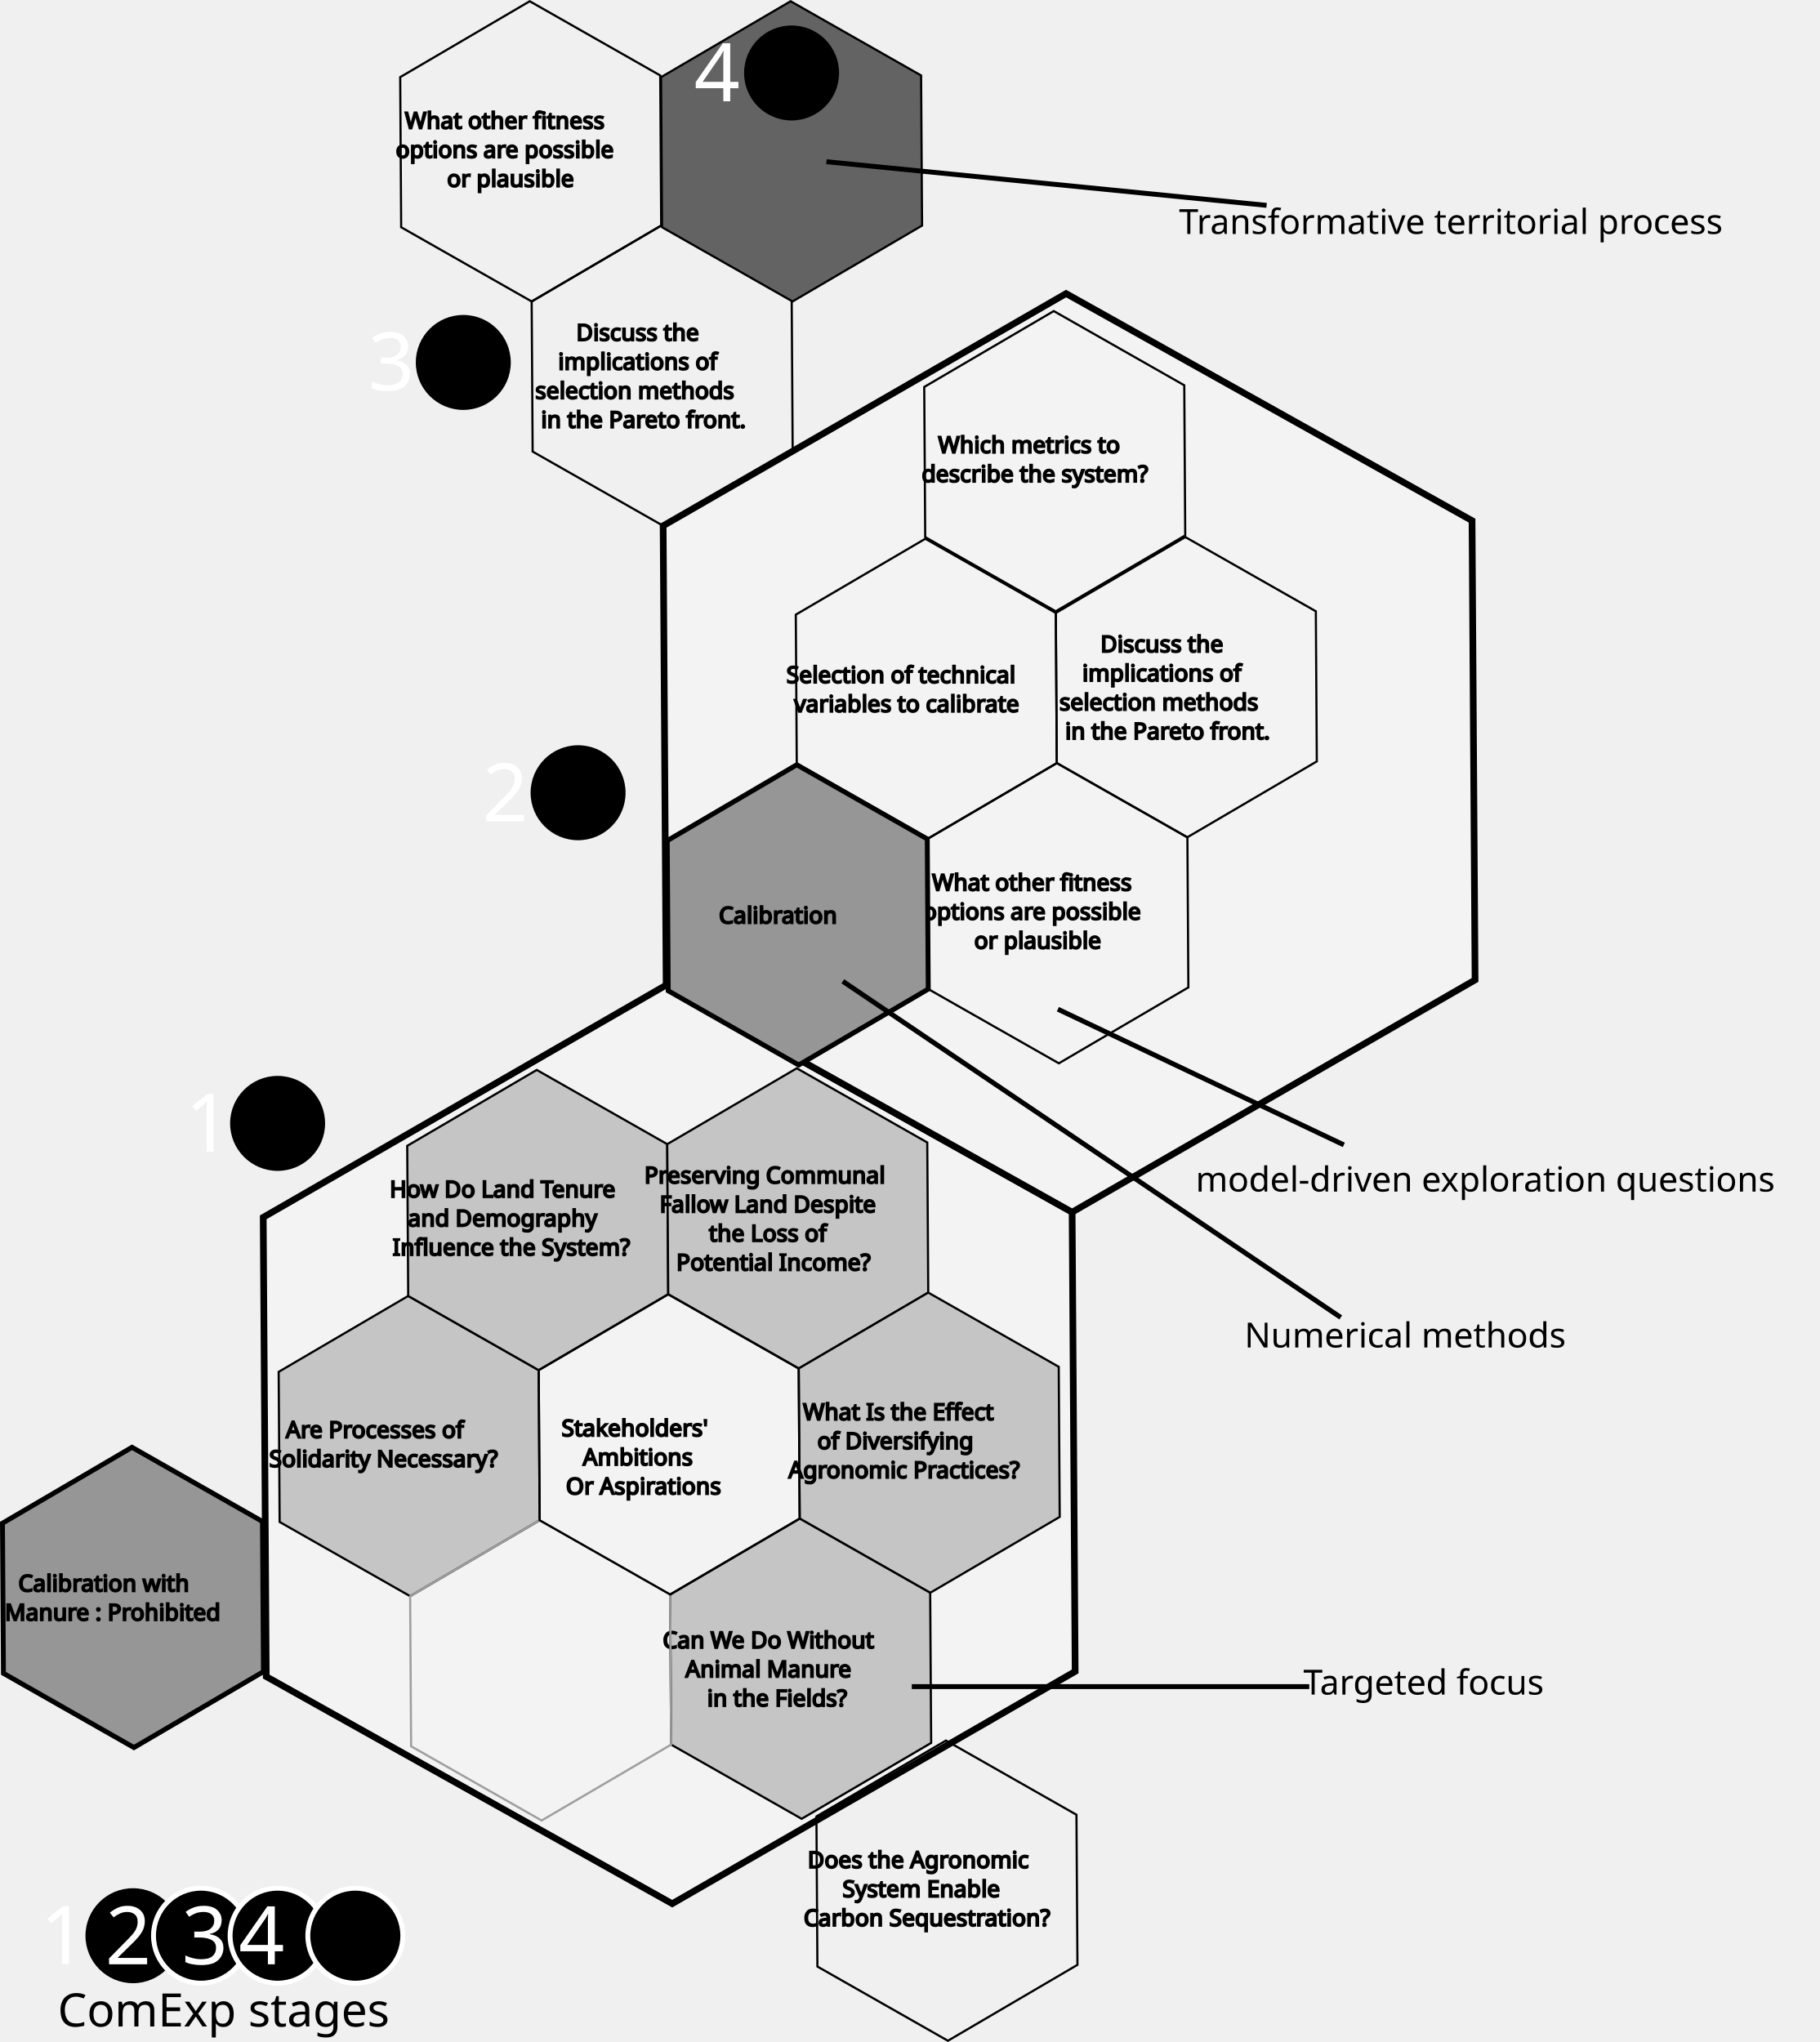
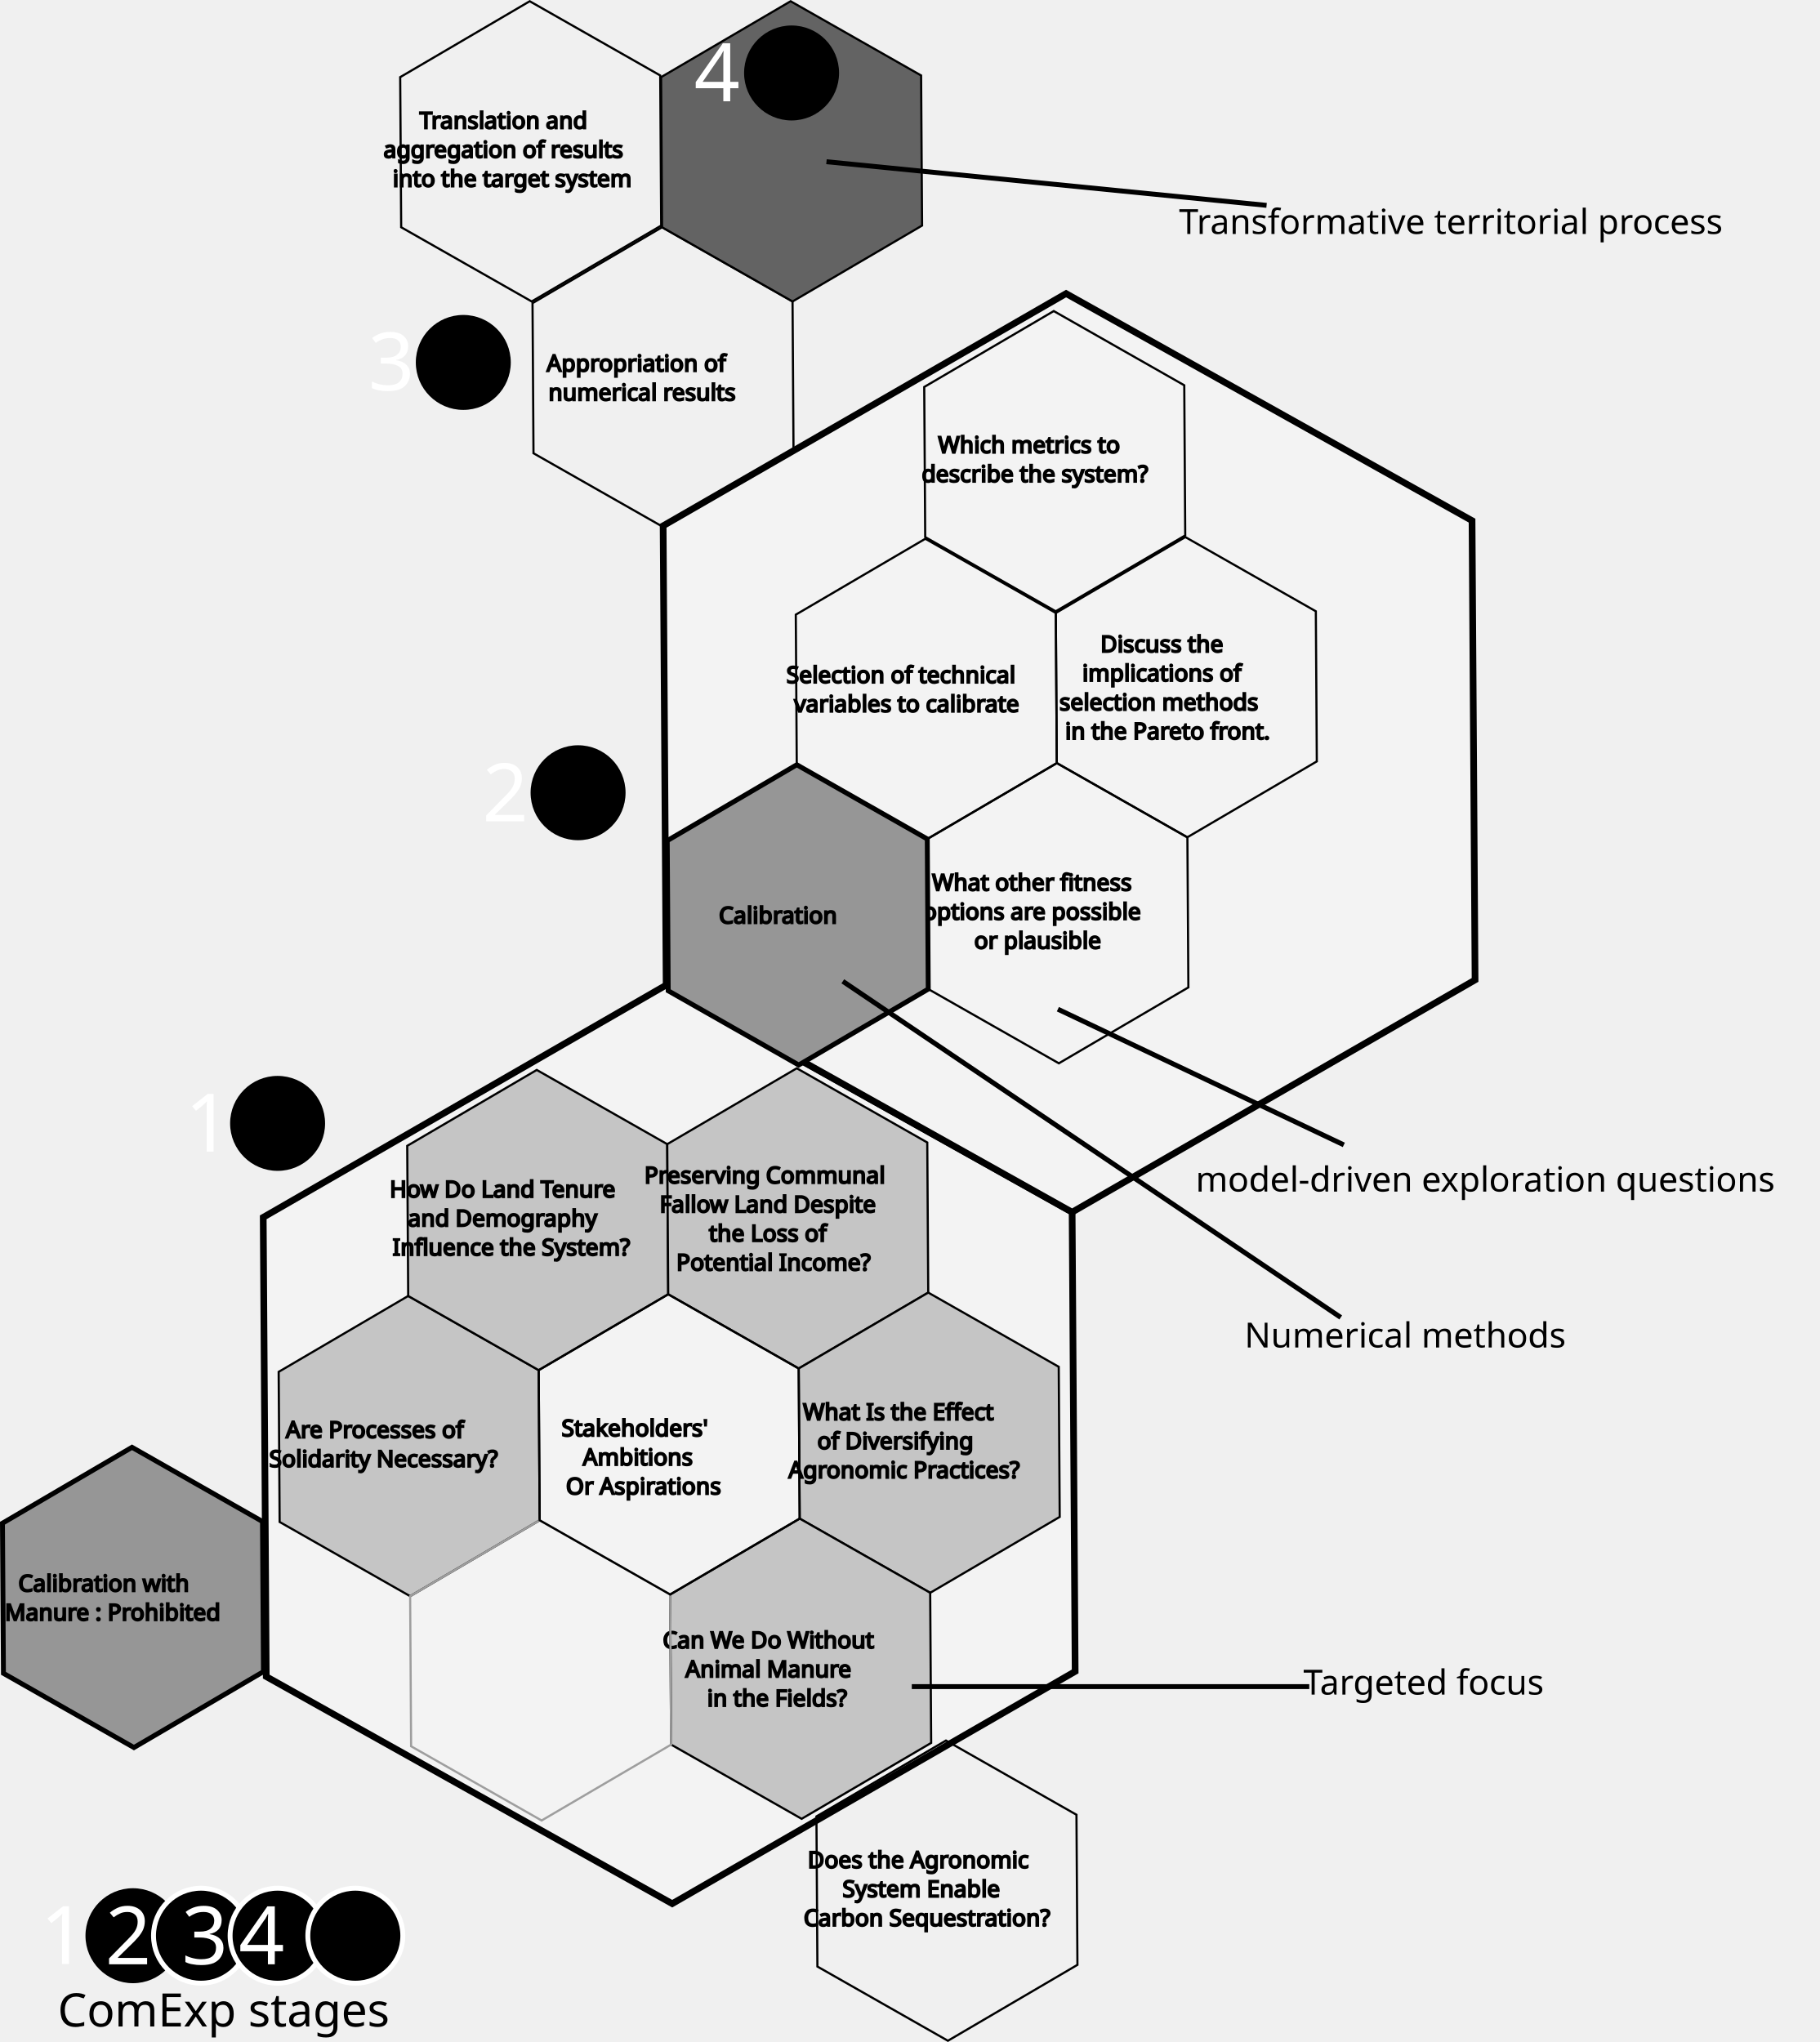
<svg xmlns="http://www.w3.org/2000/svg" width="111.329mm" height="124.925mm" viewBox="0 0 111.329 124.925" version="1.1" id="svg1">
  <defs id="defs1" />
  <g id="layer1" transform="translate(-62.57852,-70.74941)">
    <path style="fill:#f3f3f3;fill-opacity:1;stroke:#000000;stroke-width:1.978;stroke-dasharray:none" id="path120-1-1-6" d="m 1866.901,867.749 -48.569,49.1 -66.804,-17.519 -66.806,-17.512 -18.23,-66.614 -18.237,-66.612 48.574,-49.095 48.569,-49.1 66.804,17.519 66.806,17.512 18.23,66.614 18.237,66.612 z" transform="matrix(0.1998451,0.05243568,-0.05331277,0.1965573,-210.8056,-88.34662)" />
    <path style="fill:#f3f3f3;fill-opacity:1;stroke:#000000;stroke-width:1.978;stroke-dasharray:none" id="path120-1-1-6-2" d="m 1866.901,867.749 -48.569,49.1 -66.804,-17.519 -66.806,-17.512 -18.23,-66.614 -18.237,-66.612 48.574,-49.095 48.569,-49.1 66.804,17.519 66.806,17.512 18.23,66.614 18.237,66.612 z" transform="matrix(0.1998451,0.05243568,-0.05331277,0.1965573,-186.342,-130.6523)" />
    <g id="g16" transform="translate(5.211342,-12.63953)">
      <g id="g2">
        <path style="fill:#c5c5c5;fill-opacity:1;stroke:#000000;stroke-width:1.978;stroke-dasharray:none" id="path120-1" d="m 1866.901,867.749 -48.569,49.1 -66.804,-17.519 -66.806,-17.512 -18.23,-66.614 -18.237,-66.612 48.574,-49.095 48.569,-49.1 66.804,17.519 66.806,17.512 18.23,66.614 18.237,66.612 z" transform="matrix(0.06424147,0.01713773,-0.01713773,0.06424147,-18.64322,90.97787)" />
        <text xml:space="preserve" style="font-size:1.411px;fill:#20f40c;stroke:#000000;stroke-width:0.1" x="82.417" y="171.354" id="text1">
          <tspan id="tspan1" style="font-style:normal;font-variant:normal;font-weight:normal;font-stretch:normal;font-size:1.411px;font-family:Montserrat;-inkscape-font-specification:Montserrat;text-align:center;text-anchor:middle;fill:#000000;fill-opacity:1;stroke-width:0.1" x="82.417" y="171.354">Are Processes of </tspan>
          <tspan style="font-style:normal;font-variant:normal;font-weight:normal;font-stretch:normal;font-size:1.411px;font-family:Montserrat;-inkscape-font-specification:Montserrat;text-align:center;text-anchor:middle;fill:#000000;fill-opacity:1;stroke-width:0.1" x="82.417" y="173.131" id="tspan2">Solidarity Necessary?</tspan>
        </text>
      </g>
      <g id="g8">
        <path style="fill:#c5c5c5;fill-opacity:1;stroke:#000000;stroke-width:1.978;stroke-dasharray:none" id="path120-1-5" d="m 1866.901,867.749 -48.569,49.1 -66.804,-17.519 -66.806,-17.512 -18.23,-66.614 -18.237,-66.612 48.574,-49.095 48.569,-49.1 66.804,17.519 66.806,17.512 18.23,66.614 18.237,66.612 z" transform="matrix(0.06424147,0.01713773,-0.01713773,0.06424147,-10.77947,77.15138)" />
        <text xml:space="preserve" style="font-size:1.411px;fill:#20f40c;stroke:#000000;stroke-width:0.1" x="90.233" y="156.636" id="text1-2">
          <tspan style="font-style:normal;font-variant:normal;font-weight:normal;font-stretch:normal;font-size:1.411px;font-family:Montserrat;-inkscape-font-specification:Montserrat;text-align:center;text-anchor:middle;fill:#000000;fill-opacity:1;stroke-width:0.1" x="90.233" y="156.636" id="tspan2-2">How Do Land Tenure </tspan>
          <tspan style="font-style:normal;font-variant:normal;font-weight:normal;font-stretch:normal;font-size:1.411px;font-family:Montserrat;-inkscape-font-specification:Montserrat;text-align:center;text-anchor:middle;fill:#000000;fill-opacity:1;stroke-width:0.1" x="90.233" y="158.413" id="tspan4">and Demography </tspan>
          <tspan style="font-style:normal;font-variant:normal;font-weight:normal;font-stretch:normal;font-size:1.411px;font-family:Montserrat;-inkscape-font-specification:Montserrat;text-align:center;text-anchor:middle;fill:#000000;fill-opacity:1;stroke-width:0.1" x="90.233" y="160.19" id="tspan3">Influence the System?</tspan>
        </text>
      </g>
      <g id="g7" transform="translate(-5.334435,-2.939198)">
        <path style="fill:#c5c5c5;fill-opacity:1;stroke:#000000;stroke-width:1.978;stroke-dasharray:none" id="path120-1-4" d="m 1866.901,867.749 -48.569,49.1 -66.804,-17.519 -66.806,-17.512 -18.23,-66.614 -18.237,-66.612 48.574,-49.095 48.569,-49.1 66.804,17.519 66.806,17.512 18.23,66.614 18.237,66.612 z" transform="matrix(0.06424147,0.01713773,-0.01713773,0.06424147,10.46093,79.98754)" />
        <text xml:space="preserve" style="font-size:1.411px;fill:#20f40c;stroke:#000000;stroke-width:0.1" x="111.605" y="158.72" id="text1-6">
          <tspan style="font-style:normal;font-variant:normal;font-weight:normal;font-stretch:normal;font-size:1.411px;font-family:Montserrat;-inkscape-font-specification:Montserrat;text-align:center;text-anchor:middle;fill:#000000;fill-opacity:1;stroke-width:0.1" x="111.605" y="158.72" id="tspan2-6">Preserving Communal </tspan>
          <tspan style="font-style:normal;font-variant:normal;font-weight:normal;font-stretch:normal;font-size:1.411px;font-family:Montserrat;-inkscape-font-specification:Montserrat;text-align:center;text-anchor:middle;fill:#000000;fill-opacity:1;stroke-width:0.1" x="111.605" y="160.497" id="tspan5">Fallow Land Despite</tspan>
          <tspan style="font-style:normal;font-variant:normal;font-weight:normal;font-stretch:normal;font-size:1.411px;font-family:Montserrat;-inkscape-font-specification:Montserrat;text-align:center;text-anchor:middle;fill:#000000;fill-opacity:1;stroke-width:0.1" x="111.605" y="162.274" id="tspan6"> the Loss of </tspan>
          <tspan style="font-style:normal;font-variant:normal;font-weight:normal;font-stretch:normal;font-size:1.411px;font-family:Montserrat;-inkscape-font-specification:Montserrat;text-align:center;text-anchor:middle;fill:#000000;fill-opacity:1;stroke-width:0.1" x="111.605" y="164.051" id="tspan7">Potential Income?</tspan>
        </text>
      </g>
      <g id="g12" transform="translate(-12.90264,-5.090743)">
        <path style="fill:#c5c5c5;fill-opacity:1;stroke:#000000;stroke-width:1.978;stroke-dasharray:none" id="path120-1-43" d="m 1866.901,867.749 -48.569,49.1 -66.804,-17.519 -66.806,-17.512 -18.23,-66.614 -18.237,-66.612 48.574,-49.095 48.569,-49.1 66.804,17.519 66.806,17.512 18.23,66.614 18.237,66.612 z" transform="matrix(0.06424147,0.01713773,-0.01713773,0.06424147,26.07135,95.86254)" />
        <text xml:space="preserve" style="font-size:1.411px;fill:#20f40c;stroke:#000000;stroke-width:0.1" x="127.163" y="175.351" id="text1-9">
          <tspan style="font-style:normal;font-variant:normal;font-weight:normal;font-stretch:normal;font-size:1.411px;font-family:Montserrat;-inkscape-font-specification:Montserrat;text-align:center;text-anchor:middle;fill:#000000;fill-opacity:1;stroke-width:0.1" x="127.163" y="175.351" id="tspan9">What Is the Effect</tspan>
          <tspan style="font-style:normal;font-variant:normal;font-weight:normal;font-stretch:normal;font-size:1.411px;font-family:Montserrat;-inkscape-font-specification:Montserrat;text-align:center;text-anchor:middle;fill:#000000;fill-opacity:1;stroke-width:0.1" x="127.163" y="177.127" id="tspan11">of Diversifying </tspan>
          <tspan style="font-style:normal;font-variant:normal;font-weight:normal;font-stretch:normal;font-size:1.411px;font-family:Montserrat;-inkscape-font-specification:Montserrat;text-align:center;text-anchor:middle;fill:#000000;fill-opacity:1;stroke-width:0.1" x="127.163" y="178.904" id="tspan12">Agronomic Practices?</tspan>
        </text>
      </g>
      <g id="g14" transform="translate(-26.05805,-14.54759)">
        <path style="fill:#c5c5c5;fill-opacity:1;stroke:#000000;stroke-width:1.978;stroke-dasharray:none" id="path120-1-2" d="m 1866.901,867.749 -48.569,49.1 -66.804,-17.519 -66.806,-17.512 -18.23,-66.614 -18.237,-66.612 48.574,-49.095 48.569,-49.1 66.804,17.519 66.806,17.512 18.23,66.614 18.237,66.612 z" transform="matrix(0.06424147,0.01713773,-0.01713773,0.06424147,31.36302,119.1459)" />
        <text xml:space="preserve" style="font-size:1.411px;fill:#20f40c;stroke:#000000;stroke-width:0.1" x="132.551" y="198.767" id="text1-4">
          <tspan style="font-style:normal;font-variant:normal;font-weight:normal;font-stretch:normal;font-size:1.411px;font-family:Montserrat;-inkscape-font-specification:Montserrat;text-align:center;text-anchor:middle;fill:#000000;fill-opacity:1;stroke-width:0.1" x="132.551" y="198.767" id="tspan2-5">Can We Do Without </tspan>
          <tspan style="font-style:normal;font-variant:normal;font-weight:normal;font-stretch:normal;font-size:1.411px;font-family:Montserrat;-inkscape-font-specification:Montserrat;text-align:center;text-anchor:middle;fill:#000000;fill-opacity:1;stroke-width:0.1" x="132.551" y="200.544" id="tspan13">Animal Manure </tspan>
          <tspan style="font-style:normal;font-variant:normal;font-weight:normal;font-stretch:normal;font-size:1.411px;font-family:Montserrat;-inkscape-font-specification:Montserrat;text-align:center;text-anchor:middle;fill:#000000;fill-opacity:1;stroke-width:0.1" x="132.551" y="202.321" id="tspan14">in the Fields?</tspan>
        </text>
      </g>
      <path style="fill:none;stroke:#9e9e9e;stroke-width:1.978;stroke-dasharray:none;stroke-opacity:1" id="path120-1-3" d="m 1866.901,867.749 -48.569,49.1 -66.804,-17.519 -66.806,-17.512 -18.23,-66.614 -18.237,-66.612 48.574,-49.095 48.569,-49.1 66.804,17.519 66.806,17.512 18.23,66.614 18.237,66.612 z" transform="matrix(0.06424147,0.01713773,-0.01713773,0.06424147,-10.60101,104.7013)" />
      <g id="g15" transform="translate(2.877807,-44.65594)">
        <path style="fill:none;stroke:#000000;stroke-width:1.978;stroke-dasharray:none;stroke-opacity:1" id="path120-1-6" d="m 1866.901,867.749 -48.569,49.1 -66.804,-17.519 -66.806,-17.512 -18.23,-66.614 -18.237,-66.612 48.574,-49.095 48.569,-49.1 66.804,17.519 66.806,17.512 18.23,66.614 18.237,66.612 z" transform="matrix(0.06424147,0.01713773,-0.01713773,0.06424147,-5.615061,135.5308)" />
        <text xml:space="preserve" style="font-size:1.411px;fill:#20f40c;stroke:none;stroke-width:0.1;stroke-opacity:1" x="95.446" y="215.907" id="text1-35">
          <tspan style="font-style:normal;font-variant:normal;font-weight:normal;font-stretch:normal;font-size:1.411px;font-family:Montserrat;-inkscape-font-specification:Montserrat;text-align:center;text-anchor:middle;fill:#000000;fill-opacity:1;stroke:#000000;stroke-width:0.1;stroke-opacity:1" x="95.446" y="215.907" id="tspan2-8">Stakeholders' </tspan>
          <tspan style="font-style:normal;font-variant:normal;font-weight:normal;font-stretch:normal;font-size:1.411px;font-family:Montserrat;-inkscape-font-specification:Montserrat;text-align:center;text-anchor:middle;fill:#000000;fill-opacity:1;stroke:#000000;stroke-width:0.1;stroke-opacity:1" x="95.446" y="217.684" id="tspan15">Ambitions</tspan>
          <tspan style="font-style:normal;font-variant:normal;font-weight:normal;font-stretch:normal;font-size:1.411px;font-family:Montserrat;-inkscape-font-specification:Montserrat;text-align:center;text-anchor:middle;fill:#000000;fill-opacity:1;stroke:#000000;stroke-width:0.1;stroke-opacity:1" x="95.446" y="219.461" id="tspan16">Or Aspirations</tspan>
        </text>
      </g>
    </g>
    <g id="g19" transform="translate(44.39383,-24.96711)">
      <path style="fill:none;stroke:#000000;stroke-width:1.978;stroke-dasharray:none" id="path120-1-1" d="m 1866.901,867.749 -48.569,49.1 -66.804,-17.519 -66.806,-17.512 -18.23,-66.614 -18.237,-66.612 48.574,-49.095 48.569,-49.1 66.804,17.519 66.806,17.512 18.23,66.614 18.237,66.612 z" transform="matrix(0.06424147,0.01713773,-0.01713773,0.06424147,-24.92964,130.5037)" />
      <text xml:space="preserve" style="font-size:1.411px;fill:#20f40c;stroke:#000000;stroke-width:0.1" x="76.127" y="209.992" id="text1-359">
        <tspan style="font-style:normal;font-variant:normal;font-weight:normal;font-stretch:normal;font-size:1.411px;font-family:Montserrat;-inkscape-font-specification:Montserrat;text-align:center;text-anchor:middle;fill:#000000;fill-opacity:1;stroke-width:0.1" x="76.127" y="209.992" id="tspan2-1">Does the Agronomic </tspan>
        <tspan style="font-style:normal;font-variant:normal;font-weight:normal;font-stretch:normal;font-size:1.411px;font-family:Montserrat;-inkscape-font-specification:Montserrat;text-align:center;text-anchor:middle;fill:#000000;fill-opacity:1;stroke-width:0.1" x="76.127" y="211.769" id="tspan17">System Enable</tspan>
        <tspan style="font-style:normal;font-variant:normal;font-weight:normal;font-stretch:normal;font-size:1.411px;font-family:Montserrat;-inkscape-font-specification:Montserrat;text-align:center;text-anchor:middle;fill:#000000;fill-opacity:1;stroke-width:0.1" x="76.127" y="213.545" id="tspan19">Carbon Sequestration?</tspan>
      </text>
    </g>
    <g id="g23" transform="translate(-22.60086,11.76721)">
      <path style="fill:none;stroke:#000000;stroke-width:1.978;stroke-dasharray:none" id="path120-1-35" d="m 1866.901,867.749 -48.569,49.1 -66.804,-17.519 -66.806,-17.512 -18.23,-66.614 -18.237,-66.612 48.574,-49.095 48.569,-49.1 66.804,17.519 66.806,17.512 18.23,66.614 18.237,66.612 z" transform="matrix(0.06424147,0.01713773,-0.01713773,0.06424147,40.80245,20.24771)" />
      <text xml:space="preserve" style="font-size:1.411px;fill:#20f40c;stroke:#000000;stroke-width:0.1" x="141.879" y="100.761" id="text1-65">
        <tspan style="font-style:normal;font-variant:normal;font-weight:normal;font-stretch:normal;font-size:1.411px;font-family:Montserrat;-inkscape-font-specification:Montserrat;text-align:center;text-anchor:middle;fill:#000000;fill-opacity:1;stroke-width:0.1" x="141.879" y="100.761" id="tspan2-9">Selection of technical</tspan>
        <tspan style="font-style:normal;font-variant:normal;font-weight:normal;font-stretch:normal;font-size:1.411px;font-family:Montserrat;-inkscape-font-specification:Montserrat;text-align:center;text-anchor:middle;fill:#000000;fill-opacity:1;stroke-width:0.1" x="141.879" y="102.538" id="tspan23">variables to calibrate</tspan>
      </text>
    </g>
    <g id="g24" transform="translate(29.09141,9.270373)">
      <path style="fill:none;stroke:#000000;stroke-width:1.978;stroke-dasharray:none" id="path120-1-35-8" d="m 1866.901,867.749 -48.569,49.1 -66.804,-17.519 -66.806,-17.512 -18.23,-66.614 -18.237,-66.612 48.574,-49.095 48.569,-49.1 66.804,17.519 66.806,17.512 18.23,66.614 18.237,66.612 z" transform="matrix(0.06424147,0.01713773,-0.01713773,0.06424147,-3.032816,8.814623)" />
      <text xml:space="preserve" style="font-size:1.411px;fill:#20f40c;stroke:#000000;stroke-width:0.1" x="98.028" y="89.188" id="text1-65-9">
        <tspan style="font-style:normal;font-variant:normal;font-weight:normal;font-stretch:normal;font-size:1.411px;font-family:Montserrat;-inkscape-font-specification:Montserrat;text-align:center;text-anchor:middle;fill:#000000;fill-opacity:1;stroke-width:0.1" x="98.028" y="89.188" id="tspan23-2">Which metrics to</tspan>
        <tspan style="font-style:normal;font-variant:normal;font-weight:normal;font-stretch:normal;font-size:1.411px;font-family:Montserrat;-inkscape-font-specification:Montserrat;text-align:center;text-anchor:middle;fill:#000000;fill-opacity:1;stroke-width:0.1" x="98.028" y="90.964" id="tspan24">describe the system?</tspan>
      </text>
    </g>
    <g id="g32">
      <path style="fill:none;stroke:#000000;stroke-width:1.978;stroke-dasharray:none" id="path120-1-35-3" d="m 1866.901,867.749 -48.569,49.1 -66.804,-17.519 -66.806,-17.512 -18.23,-66.614 -18.237,-66.612 48.574,-49.095 48.569,-49.1 66.804,17.519 66.806,17.512 18.23,66.614 18.237,66.612 z" transform="matrix(0.06424147,0.01713773,-0.01713773,0.06424147,26.25056,45.73877)" />
      <text xml:space="preserve" style="font-size:1.411px;fill:#20f40c;stroke:#000000;stroke-width:0.1" x="127.291" y="125.23" id="text1-65-4">
        <tspan style="font-style:normal;font-variant:normal;font-weight:normal;font-stretch:normal;font-size:1.411px;font-family:Montserrat;-inkscape-font-specification:Montserrat;text-align:center;text-anchor:middle;fill:#000000;fill-opacity:1;stroke-width:0.1" x="127.291" y="125.23" id="tspan23-4">What other fitness</tspan>
        <tspan style="font-style:normal;font-variant:normal;font-weight:normal;font-stretch:normal;font-size:1.411px;font-family:Montserrat;-inkscape-font-specification:Montserrat;text-align:center;text-anchor:middle;fill:#000000;fill-opacity:1;stroke-width:0.1" x="127.291" y="127.007" id="tspan25">options are possible</tspan>
        <tspan style="font-style:normal;font-variant:normal;font-weight:normal;font-stretch:normal;font-size:1.411px;font-family:Montserrat;-inkscape-font-specification:Montserrat;text-align:center;text-anchor:middle;fill:#000000;fill-opacity:1;stroke-width:0.1" x="127.291" y="128.784" id="tspan26">or plausible</tspan>
      </text>
    </g>
-     <g id="g31" transform="translate(-78.29468,-35.87304)">
-       <path style="fill:none;stroke:#000000;stroke-width:1.978;stroke-dasharray:none" id="path120-1-35-3-6" d="m 1866.901,867.749 -48.569,49.1 -66.804,-17.519 -66.806,-17.512 -18.23,-66.614 -18.237,-66.612 48.574,-49.095 48.569,-49.1 66.804,17.519 66.806,17.512 18.23,66.614 18.237,66.612 z" transform="matrix(0.06424147,0.01713773,-0.01713773,0.06424147,72.29682,35.00374)" />
-       <text xml:space="preserve" style="font-size:1.411px;fill:#20f40c;stroke:#000000;stroke-width:0.1" x="173.337" y="114.495" id="text1-65-4-7">
-         <tspan style="font-style:normal;font-variant:normal;font-weight:normal;font-stretch:normal;font-size:1.411px;font-family:Montserrat;-inkscape-font-specification:Montserrat;text-align:center;text-anchor:middle;fill:#000000;fill-opacity:1;stroke-width:0.1" x="173.337" y="114.495" id="tspan23-4-8">What other fitness</tspan>
-         <tspan style="font-style:normal;font-variant:normal;font-weight:normal;font-stretch:normal;font-size:1.411px;font-family:Montserrat;-inkscape-font-specification:Montserrat;text-align:center;text-anchor:middle;fill:#000000;fill-opacity:1;stroke-width:0.1" x="173.337" y="116.272" id="tspan25-5">options are possible</tspan>
-         <tspan style="font-style:normal;font-variant:normal;font-weight:normal;font-stretch:normal;font-size:1.411px;font-family:Montserrat;-inkscape-font-specification:Montserrat;text-align:center;text-anchor:middle;fill:#000000;fill-opacity:1;stroke-width:0.1" x="173.337" y="118.049" id="tspan26-9">or plausible</tspan>
+     <g id="g46">
+       <path style="fill:none;stroke:#000000;stroke-width:1.978;stroke-dasharray:none" id="path120-1-35-3-6" d="m 1866.901,867.749 -48.569,49.1 -66.804,-17.519 -66.806,-17.512 -18.23,-66.614 -18.237,-66.612 48.574,-49.095 48.569,-49.1 66.804,17.519 66.806,17.512 18.23,66.614 18.237,66.612 z" transform="matrix(0.06424147,0.01713773,-0.01713773,0.06424147,-5.997861,-0.869298)" />
+       <text xml:space="preserve" style="font-size:1.411px;fill:#20f40c;stroke:#000000;stroke-width:0.1" x="95.145" y="78.615" id="text1-65-4-7">
+         <tspan style="font-style:normal;font-variant:normal;font-weight:normal;font-stretch:normal;font-size:1.411px;font-family:Montserrat;-inkscape-font-specification:Montserrat;text-align:center;text-anchor:middle;fill:#000000;fill-opacity:1;stroke-width:0.1" x="95.145" y="78.615" id="tspan26-9">Translation and </tspan>
+         <tspan style="font-style:normal;font-variant:normal;font-weight:normal;font-stretch:normal;font-size:1.411px;font-family:Montserrat;-inkscape-font-specification:Montserrat;text-align:center;text-anchor:middle;fill:#000000;fill-opacity:1;stroke-width:0.1" x="95.145" y="80.392" id="tspan43">aggregation of results </tspan>
+         <tspan style="font-style:normal;font-variant:normal;font-weight:normal;font-stretch:normal;font-size:1.411px;font-family:Montserrat;-inkscape-font-specification:Montserrat;text-align:center;text-anchor:middle;fill:#000000;fill-opacity:1;stroke-width:0.1" x="95.145" y="82.169" id="tspan45">into the target system</tspan>
      </text>
    </g>
    <g id="g33">
      <path style="fill:none;stroke:#000000;stroke-width:1.978;stroke-dasharray:none" id="path120-1-35-5" d="m 1866.901,867.749 -48.569,49.1 -66.804,-17.519 -66.806,-17.512 -18.23,-66.614 -18.237,-66.612 48.574,-49.095 48.569,-49.1 66.804,17.519 66.806,17.512 18.23,66.614 18.237,66.612 z" transform="matrix(0.06424147,0.01713773,-0.01713773,0.06424147,34.10756,31.91188)" />
      <text xml:space="preserve" style="font-size:1.411px;fill:#20f40c;stroke:#000000;stroke-width:0.1" x="135.238" y="110.645" id="text1-65-7">
        <tspan style="font-style:normal;font-variant:normal;font-weight:normal;font-stretch:normal;font-size:1.411px;font-family:Montserrat;-inkscape-font-specification:Montserrat;text-align:center;text-anchor:middle;fill:#000000;fill-opacity:1;stroke-width:0.1" x="135.238" y="110.645" id="tspan27">Discuss the</tspan>
        <tspan style="font-style:normal;font-variant:normal;font-weight:normal;font-stretch:normal;font-size:1.411px;font-family:Montserrat;-inkscape-font-specification:Montserrat;text-align:center;text-anchor:middle;fill:#000000;fill-opacity:1;stroke-width:0.1" x="135.238" y="112.422" id="tspan28">implications of</tspan>
        <tspan style="font-style:normal;font-variant:normal;font-weight:normal;font-stretch:normal;font-size:1.411px;font-family:Montserrat;-inkscape-font-specification:Montserrat;text-align:center;text-anchor:middle;fill:#000000;fill-opacity:1;stroke-width:0.1" x="135.238" y="114.199" id="tspan29">selection methods </tspan>
        <tspan style="font-style:normal;font-variant:normal;font-weight:normal;font-stretch:normal;font-size:1.411px;font-family:Montserrat;-inkscape-font-specification:Montserrat;text-align:center;text-anchor:middle;fill:#000000;fill-opacity:1;stroke-width:0.1" x="135.238" y="115.975" id="tspan30">in the Pareto front.</tspan>
      </text>
    </g>
-     <g id="g34" transform="translate(-54.33582,4.586387)">
-       <path style="fill:none;stroke:#000000;stroke-width:1.978;stroke-dasharray:none" id="path120-1-35-5-6" d="m 1866.901,867.749 -48.569,49.1 -66.804,-17.519 -66.806,-17.512 -18.23,-66.614 -18.237,-66.612 48.574,-49.095 48.569,-49.1 66.804,17.519 66.806,17.512 18.23,66.614 18.237,66.612 z" transform="matrix(0.06424147,0.01713773,-0.01713773,0.06424147,56.38029,8.267971)" />
-       <text xml:space="preserve" style="font-size:1.411px;fill:#20f40c;stroke:#000000;stroke-width:0.1" x="157.51" y="87.001" id="text1-65-7-2">
-         <tspan style="font-style:normal;font-variant:normal;font-weight:normal;font-stretch:normal;font-size:1.411px;font-family:Montserrat;-inkscape-font-specification:Montserrat;text-align:center;text-anchor:middle;fill:#000000;fill-opacity:1;stroke-width:0.1" x="157.51" y="87.001" id="tspan27-1">Discuss the</tspan>
-         <tspan style="font-style:normal;font-variant:normal;font-weight:normal;font-stretch:normal;font-size:1.411px;font-family:Montserrat;-inkscape-font-specification:Montserrat;text-align:center;text-anchor:middle;fill:#000000;fill-opacity:1;stroke-width:0.1" x="157.51" y="88.778" id="tspan28-7">implications of</tspan>
-         <tspan style="font-style:normal;font-variant:normal;font-weight:normal;font-stretch:normal;font-size:1.411px;font-family:Montserrat;-inkscape-font-specification:Montserrat;text-align:center;text-anchor:middle;fill:#000000;fill-opacity:1;stroke-width:0.1" x="157.51" y="90.555" id="tspan29-2">selection methods </tspan>
-         <tspan style="font-style:normal;font-variant:normal;font-weight:normal;font-stretch:normal;font-size:1.411px;font-family:Montserrat;-inkscape-font-specification:Montserrat;text-align:center;text-anchor:middle;fill:#000000;fill-opacity:1;stroke-width:0.1" x="157.51" y="92.332" id="tspan30-4">in the Pareto front.</tspan>
+     <g id="g41" transform="translate(24.66177,-11.35459)">
+       <path style="fill:none;stroke:#000000;stroke-width:1.978;stroke-dasharray:none" id="path120-1-35-5-6" d="m 1866.901,867.749 -48.569,49.1 -66.804,-17.519 -66.806,-17.512 -18.23,-66.614 -18.237,-66.612 48.574,-49.095 48.569,-49.1 66.804,17.519 66.806,17.512 18.23,66.614 18.237,66.612 z" transform="matrix(0.06424147,0.01713773,-0.01713773,0.06424147,-22.56497,24.31199)" />
+       <text xml:space="preserve" style="font-size:1.411px;fill:#20f40c;stroke:#000000;stroke-width:0.1" x="78.428" y="104.825" id="text1-65-7-2">
+         <tspan style="font-style:normal;font-variant:normal;font-weight:normal;font-stretch:normal;font-size:1.411px;font-family:Montserrat;-inkscape-font-specification:Montserrat;text-align:center;text-anchor:middle;fill:#000000;fill-opacity:1;stroke-width:0.1" x="78.428" y="104.825" id="tspan30-4">Appropriation of</tspan>
+         <tspan style="font-style:normal;font-variant:normal;font-weight:normal;font-stretch:normal;font-size:1.411px;font-family:Montserrat;-inkscape-font-specification:Montserrat;text-align:center;text-anchor:middle;fill:#000000;fill-opacity:1;stroke-width:0.1" x="78.428" y="106.602" id="tspan41">numerical results</tspan>
      </text>
    </g>
    <path style="fill:none;stroke:#000000;stroke-width:1.978;stroke-dasharray:none" id="path120-1-35-5-2" d="m 1866.901,867.749 -48.569,49.1 -66.804,-17.519 -66.806,-17.512 -18.23,-66.614 -18.237,-66.612 48.574,-49.095 48.569,-49.1 66.804,17.519 66.806,17.512 18.23,66.614 18.237,66.612 z" transform="matrix(0.06424147,0.01713773,-0.01713773,0.06424147,-87.28178,46.7617)" />
    <text xml:space="preserve" style="font-size:1.411px;fill:#20f40c;stroke:#000000;stroke-width:0.1" x="13.795" y="126.932" id="text1-65-7-1">
      <tspan style="font-style:normal;font-variant:normal;font-weight:normal;font-stretch:normal;font-size:1.411px;font-family:Montserrat;-inkscape-font-specification:Montserrat;text-align:center;text-anchor:middle;fill:#000000;fill-opacity:1;stroke-width:0.1" x="13.795" y="126.932" id="tspan2-9-1-9">Selection of technical</tspan>
      <tspan style="font-style:normal;font-variant:normal;font-weight:normal;font-stretch:normal;font-size:1.411px;font-family:Montserrat;-inkscape-font-specification:Montserrat;text-align:center;text-anchor:middle;fill:#000000;fill-opacity:1;stroke-width:0.1" x="13.795" y="128.709" id="tspan23-6-9">variables to calibrate</tspan>
    </text>
    <path style="fill:none;stroke:#000000;stroke-width:1.978;stroke-dasharray:none" id="path120-1-35-5-4" d="m 1866.901,867.749 -48.569,49.1 -66.804,-17.519 -66.806,-17.512 -18.23,-66.614 -18.237,-66.612 48.574,-49.095 48.569,-49.1 66.804,17.519 66.806,17.512 18.23,66.614 18.237,66.612 z" transform="matrix(0.06424147,0.01713773,-0.01713773,0.06424147,-91.73276,-5.664671)" />
    <text xml:space="preserve" style="font-size:1.411px;fill:#20f40c;stroke:#000000;stroke-width:0.1" x="9.327" y="74.712" id="text1-65-7-9">
      <tspan style="font-style:normal;font-variant:normal;font-weight:normal;font-stretch:normal;font-size:1.411px;font-family:Montserrat;-inkscape-font-specification:Montserrat;text-align:center;text-anchor:middle;fill:#000000;fill-opacity:1;stroke-width:0.1" x="9.327" y="74.712" id="tspan2-9-1-90">Selection of technical</tspan>
      <tspan style="font-style:normal;font-variant:normal;font-weight:normal;font-stretch:normal;font-size:1.411px;font-family:Montserrat;-inkscape-font-specification:Montserrat;text-align:center;text-anchor:middle;fill:#000000;fill-opacity:1;stroke-width:0.1" x="9.327" y="76.489" id="tspan23-6-8">variables to calibrate</tspan>
    </text>
    <path style="fill:#636363;fill-opacity:1;stroke:#000000;stroke-width:1.978;stroke-dasharray:none" id="path120-1-35-5-48" d="m 1866.901,867.749 -48.569,49.1 -66.804,-17.519 -66.806,-17.512 -18.23,-66.614 -18.237,-66.612 48.574,-49.095 48.569,-49.1 66.804,17.519 66.806,17.512 18.23,66.614 18.237,66.612 z" transform="matrix(0.06424147,0.01713773,-0.01713773,0.06424147,9.960665,-0.869298)" />
    <path style="fill:none;stroke:#000000;stroke-width:1.978;stroke-dasharray:none" id="path120-1-35-33" d="m 1866.901,867.749 -48.569,49.1 -66.804,-17.519 -66.806,-17.512 -18.23,-66.614 -18.237,-66.612 48.574,-49.095 48.569,-49.1 66.804,17.519 66.806,17.512 18.23,66.614 18.237,66.612 z" transform="matrix(0.06424147,0.01713773,-0.01713773,0.06424147,-80.82032,11.19587)" />
    <text xml:space="preserve" style="font-size:1.411px;fill:#20f40c;stroke:#000000;stroke-width:0.1" x="20.24" y="91.572" id="text1-65-3">
      <tspan style="font-style:normal;font-variant:normal;font-weight:normal;font-stretch:normal;font-size:1.411px;font-family:Montserrat;-inkscape-font-specification:Montserrat;text-align:center;text-anchor:middle;fill:#000000;fill-opacity:1;stroke-width:0.1" x="20.24" y="91.572" id="tspan2-9-7">Selection of technical</tspan>
      <tspan style="font-style:normal;font-variant:normal;font-weight:normal;font-stretch:normal;font-size:1.411px;font-family:Montserrat;-inkscape-font-specification:Montserrat;text-align:center;text-anchor:middle;fill:#000000;fill-opacity:1;stroke-width:0.1" x="20.24" y="93.349" id="tspan23-9">variables to calibrate</tspan>
    </text>
    <path style="fill:none;stroke:#000000;stroke-width:1.978;stroke-dasharray:none" id="path120-1-35-0" d="m 1866.901,867.749 -48.569,49.1 -66.804,-17.519 -66.806,-17.512 -18.23,-66.614 -18.237,-66.612 48.574,-49.095 48.569,-49.1 66.804,17.519 66.806,17.512 18.23,66.614 18.237,66.612 z" transform="matrix(0.06424147,0.01713773,-0.01713773,0.06424147,-79.23282,25.48337)" />
    <text xml:space="preserve" style="font-size:1.411px;fill:#20f40c;stroke:#000000;stroke-width:0.1" x="21.827" y="105.86" id="text1-65-48">
      <tspan style="font-style:normal;font-variant:normal;font-weight:normal;font-stretch:normal;font-size:1.411px;font-family:Montserrat;-inkscape-font-specification:Montserrat;text-align:center;text-anchor:middle;fill:#000000;fill-opacity:1;stroke-width:0.1" x="21.827" y="105.86" id="tspan2-9-48">Selection of technical</tspan>
      <tspan style="font-style:normal;font-variant:normal;font-weight:normal;font-stretch:normal;font-size:1.411px;font-family:Montserrat;-inkscape-font-specification:Montserrat;text-align:center;text-anchor:middle;fill:#000000;fill-opacity:1;stroke-width:0.1" x="21.827" y="107.637" id="tspan23-1">variables to calibrate</tspan>
    </text>
    <g id="g22" transform="translate(-8.22743,-4.843943)">
      <path style="fill:#969696;fill-opacity:1;stroke:#000000;stroke-width:4.512;stroke-dasharray:none" id="path120-1-43-1" d="m 1866.901,867.749 -48.569,49.1 -66.804,-17.519 -66.806,-17.512 -18.23,-66.614 -18.237,-66.612 48.574,-49.095 48.569,-49.1 66.804,17.519 66.806,17.512 18.23,66.614 18.237,66.612 z" transform="matrix(0.06424147,0.01713773,-0.01713773,0.06424147,18.56527,50.68535)" />
      <text xml:space="preserve" style="font-size:1.411px;fill:#20f40c;stroke:#000000;stroke-width:0.1" x="119.635" y="132.083" id="text1-65-2">
        <tspan style="font-style:normal;font-variant:normal;font-weight:normal;font-stretch:normal;font-size:1.411px;font-family:Montserrat;-inkscape-font-specification:Montserrat;text-align:center;text-anchor:middle;fill:#000000;fill-opacity:1;stroke-width:0.1" x="119.635" y="132.083" id="tspan2-9-4">Calibration</tspan>
      </text>
    </g>
    <g id="g21" transform="translate(-0.8117544,9.259514)">
      <path style="fill:#969696;fill-opacity:1;stroke:#000000;stroke-width:4.512;stroke-dasharray:none" id="path120-1-43-1-3" d="m 1866.901,867.749 -48.569,49.1 -66.804,-17.519 -66.806,-17.512 -18.23,-66.614 -18.237,-66.612 48.574,-49.095 48.569,-49.1 66.804,17.519 66.806,17.512 18.23,66.614 18.237,66.612 z" transform="matrix(0.06424147,0.01713773,-0.01713773,0.06424147,-29.51631,78.33834)" />
      <text xml:space="preserve" style="font-size:1.411px;fill:#20f40c;stroke:#000000;stroke-width:0.1" x="71.513" y="158.848" id="text1-359-3">
        <tspan style="font-style:normal;font-variant:normal;font-weight:normal;font-stretch:normal;font-size:1.411px;font-family:Montserrat;-inkscape-font-specification:Montserrat;text-align:center;text-anchor:middle;fill:#000000;fill-opacity:1;stroke-width:0.1" x="71.513" y="158.848" id="tspan19-0">Calibration with </tspan>
        <tspan style="font-style:normal;font-variant:normal;font-weight:normal;font-stretch:normal;font-size:1.411px;font-family:Montserrat;-inkscape-font-specification:Montserrat;text-align:center;text-anchor:middle;fill:#000000;fill-opacity:1;stroke-width:0.1" x="71.513" y="160.625" id="tspan21">Manure : Prohibited</tspan>
      </text>
    </g>
    <text xml:space="preserve" style="font-style:normal;font-variant:normal;font-weight:normal;font-stretch:normal;font-size:2.117px;font-family:Montserrat;-inkscape-font-specification:Montserrat;text-align:center;text-anchor:middle;fill:#000000;fill-opacity:1;stroke:none;stroke-width:0.3;stroke-dasharray:none;stroke-opacity:1" x="151.041" y="174.42" id="text22">
      <tspan id="tspan22" style="font-style:normal;font-variant:normal;font-weight:500;font-stretch:normal;font-size:2.117px;font-family:Montserrat;-inkscape-font-specification:'Montserrat Medium';fill:#000000;fill-opacity:1;stroke:none;stroke-width:0.3" x="151.041" y="174.42">Targeted focus</tspan>
    </text>
    <text xml:space="preserve" style="font-style:normal;font-variant:normal;font-weight:normal;font-stretch:normal;font-size:2.117px;font-family:Montserrat;-inkscape-font-specification:Montserrat;text-align:center;text-anchor:middle;fill:#000000;fill-opacity:1;stroke:none;stroke-width:0.3;stroke-dasharray:none;stroke-opacity:1" x="149.911" y="153.188" id="text22-0">
      <tspan id="tspan22-1" style="font-style:normal;font-variant:normal;font-weight:500;font-stretch:normal;font-size:2.117px;font-family:Montserrat;-inkscape-font-specification:'Montserrat Medium';fill:#000000;fill-opacity:1;stroke:none;stroke-width:0.3" x="149.911" y="153.188">Numerical methods</tspan>
    </text>
    <text xml:space="preserve" style="font-style:normal;font-variant:normal;font-weight:normal;font-stretch:normal;font-size:2.117px;font-family:Montserrat;-inkscape-font-specification:Montserrat;text-align:center;text-anchor:middle;fill:#000000;fill-opacity:1;stroke:none;stroke-width:0.3;stroke-dasharray:none;stroke-opacity:1" x="154.533" y="143.647" id="text22-0-1">
      <tspan id="tspan22-1-1" style="font-style:normal;font-variant:normal;font-weight:500;font-stretch:normal;font-size:2.117px;font-family:Montserrat;-inkscape-font-specification:'Montserrat Medium';fill:#000000;fill-opacity:1;stroke:none;stroke-width:0.3" x="154.533" y="143.647"> model-driven exploration questions</tspan>
    </text>
    <text xml:space="preserve" style="font-style:normal;font-variant:normal;font-weight:normal;font-stretch:normal;font-size:2.117px;font-family:Montserrat;-inkscape-font-specification:Montserrat;text-align:center;text-anchor:middle;fill:#000000;fill-opacity:1;stroke:none;stroke-width:0.3;stroke-dasharray:none;stroke-opacity:1" x="152.71" y="85.065" id="text22-0-1-6">
      <tspan id="tspan22-1-1-3" style="font-style:normal;font-variant:normal;font-weight:500;font-stretch:normal;font-size:2.117px;font-family:Montserrat;-inkscape-font-specification:'Montserrat Medium';fill:#000000;fill-opacity:1;stroke:none;stroke-width:0.3" x="152.71" y="85.065">Transformative territorial process</tspan>
    </text>
    <path style="fill:#969696;fill-opacity:1;stroke:#000000;stroke-width:0.3;stroke-dasharray:none;stroke-opacity:1" d="M 142.669,173.932 H 118.355" id="path22" />
    <path style="fill:#969696;fill-opacity:1;stroke:#000000;stroke-width:0.3;stroke-dasharray:none;stroke-opacity:1" d="M 144.594,151.347 114.135,130.783" id="path22-0" />
    <path style="fill:#969696;fill-opacity:1;stroke:#000000;stroke-width:0.3;stroke-dasharray:none;stroke-opacity:1" d="m 144.783,140.791 -17.492,-8.301" id="path22-0-2" />
    <path style="fill:#969696;fill-opacity:1;stroke:#000000;stroke-width:0.3;stroke-dasharray:none;stroke-opacity:1" d="m 140.058,83.313 -26.923,-2.67" id="path22-0-2-7" />
    <g id="g35" transform="translate(-89.47839,35.23647)">
      <circle style="fill:#000000;fill-opacity:1;stroke:none;stroke-width:0.3;stroke-dasharray:none;stroke-opacity:1" id="path34" cx="169.038" cy="104.239" r="2.905" />
      <text xml:space="preserve" style="font-style:normal;font-variant:normal;font-weight:500;font-stretch:normal;font-size:4.939px;font-family:Montserrat;-inkscape-font-specification:'Montserrat Medium';text-align:center;text-anchor:middle;fill:#000000;fill-opacity:1;stroke:none;stroke-width:0.3;stroke-dasharray:none;stroke-opacity:1" x="169.277" y="105.967" id="text34">
        <tspan id="tspan34" style="font-size:4.939px;fill:#ffffff;fill-opacity:1;stroke-width:0.3" x="169.277" y="105.967">1</tspan>
      </text>
    </g>
    <g id="g38" transform="translate(-80.38313,13.41948)">
      <circle style="fill:#000000;fill-opacity:1;stroke:none;stroke-width:0.3;stroke-dasharray:none;stroke-opacity:1" id="path34-5" cx="178.324" cy="105.828" r="2.905" />
      <text xml:space="preserve" style="font-style:normal;font-variant:normal;font-weight:500;font-stretch:normal;font-size:4.939px;font-family:Montserrat;-inkscape-font-specification:'Montserrat Medium';text-align:center;text-anchor:middle;fill:#000000;fill-opacity:1;stroke:none;stroke-width:0.3;stroke-dasharray:none;stroke-opacity:1" x="178.373" y="107.576" id="text34-0">
        <tspan id="tspan34-0" style="font-size:4.939px;fill:#ffffff;fill-opacity:1;stroke-width:0.3" x="178.373" y="107.576">2</tspan>
      </text>
    </g>
    <g id="g37" transform="translate(-96.13569,-14.49371)">
      <circle style="fill:#000000;fill-opacity:1;stroke:none;stroke-width:0.3;stroke-dasharray:none;stroke-opacity:1" id="path34-6" cx="187.055" cy="107.416" r="2.905" />
      <text xml:space="preserve" style="font-style:normal;font-variant:normal;font-weight:500;font-stretch:normal;font-size:4.939px;font-family:Montserrat;-inkscape-font-specification:'Montserrat Medium';text-align:center;text-anchor:middle;fill:#000000;fill-opacity:1;stroke:none;stroke-width:0.3;stroke-dasharray:none;stroke-opacity:1" x="187.154" y="109.124" id="text34-02">
        <tspan id="tspan34-5" style="font-size:4.939px;fill:#ffffff;fill-opacity:1;stroke-width:0.3" x="187.154" y="109.124">3</tspan>
      </text>
    </g>
    <g id="g36" transform="translate(-86.37311,-30.6145)">
      <circle style="fill:#000000;fill-opacity:1;stroke:none;stroke-width:0.3;stroke-dasharray:none;stroke-opacity:1" id="path34-0" cx="197.374" cy="105.828" r="2.905" />
      <text xml:space="preserve" style="font-style:normal;font-variant:normal;font-weight:500;font-stretch:normal;font-size:4.939px;font-family:Montserrat;-inkscape-font-specification:'Montserrat Medium';text-align:center;text-anchor:middle;fill:#000000;fill-opacity:1;stroke:none;stroke-width:0.3;stroke-dasharray:none;stroke-opacity:1" x="197.31" y="107.557" id="text34-6">
        <tspan id="tspan34-08" style="font-size:4.939px;fill:#ffffff;fill-opacity:1;stroke-width:0.3" x="197.31" y="107.557">4</tspan>
      </text>
    </g>
    <g id="g35-2" transform="translate(-98.32562,84.93306)">
      <circle style="fill:#000000;fill-opacity:1;stroke:none;stroke-width:0.3;stroke-dasharray:none;stroke-opacity:1" id="path34-1" cx="169.038" cy="104.239" r="2.905" />
      <text xml:space="preserve" style="font-style:normal;font-variant:normal;font-weight:500;font-stretch:normal;font-size:4.939px;font-family:Montserrat;-inkscape-font-specification:'Montserrat Medium';text-align:center;text-anchor:middle;fill:#000000;fill-opacity:1;stroke:none;stroke-width:0.3;stroke-dasharray:none;stroke-opacity:1" x="169.277" y="105.967" id="text34-05">
        <tspan id="tspan34-8" style="font-size:4.939px;fill:#ffffff;fill-opacity:1;stroke-width:0.3" x="169.277" y="105.967">1</tspan>
      </text>
    </g>
    <g id="g38-9" transform="translate(-103.4498,83.34375)">
      <circle style="fill:#000000;fill-opacity:1;stroke:#ffffff;stroke-width:0.3;stroke-dasharray:none;stroke-opacity:1" id="path34-5-8" cx="178.324" cy="105.828" r="2.905" />
      <text xml:space="preserve" style="font-style:normal;font-variant:normal;font-weight:500;font-stretch:normal;font-size:4.939px;font-family:Montserrat;-inkscape-font-specification:'Montserrat Medium';text-align:center;text-anchor:middle;fill:#000000;fill-opacity:1;stroke:none;stroke-width:0.3;stroke-dasharray:none;stroke-opacity:1" x="178.373" y="107.576" id="text34-0-8">
        <tspan id="tspan34-0-0" style="font-size:4.939px;fill:#ffffff;fill-opacity:1;stroke-width:0.3" x="178.373" y="107.576">2</tspan>
      </text>
    </g>
    <g id="g38-9-1" transform="translate(-98.76462,83.34376)">
      <circle style="fill:#000000;fill-opacity:1;stroke:#ffffff;stroke-width:0.3;stroke-dasharray:none;stroke-opacity:1" id="path34-5-8-7" cx="178.324" cy="105.828" r="2.905" />
      <text xml:space="preserve" style="font-style:normal;font-variant:normal;font-weight:500;font-stretch:normal;font-size:4.939px;font-family:Montserrat;-inkscape-font-specification:'Montserrat Medium';text-align:center;text-anchor:middle;fill:#000000;fill-opacity:1;stroke:none;stroke-width:0.3;stroke-dasharray:none;stroke-opacity:1" x="178.373" y="107.576" id="text34-0-8-7">
        <tspan id="tspan34-0-0-9" style="font-size:4.939px;fill:#ffffff;fill-opacity:1;stroke-width:0.3" x="178.373" y="107.576">3</tspan>
      </text>
      <g id="g38-9-7" transform="translate(4.754993)">
        <circle style="fill:#000000;fill-opacity:1;stroke:#ffffff;stroke-width:0.3;stroke-dasharray:none;stroke-opacity:1" id="path34-5-8-1" cx="178.324" cy="105.828" r="2.905" />
        <text xml:space="preserve" style="font-style:normal;font-variant:normal;font-weight:500;font-stretch:normal;font-size:4.939px;font-family:Montserrat;-inkscape-font-specification:'Montserrat Medium';text-align:center;text-anchor:middle;fill:#000000;fill-opacity:1;stroke:none;stroke-width:0.3;stroke-dasharray:none;stroke-opacity:1" x="178.373" y="107.576" id="text34-0-8-5">
          <tspan id="tspan34-0-0-8" style="font-size:4.939px;fill:#ffffff;fill-opacity:1;stroke-width:0.3" x="178.373" y="107.576">4</tspan>
        </text>
      </g>
      <text xml:space="preserve" style="font-style:normal;font-variant:normal;font-weight:500;font-stretch:normal;font-size:2.822px;font-family:Montserrat;-inkscape-font-specification:'Montserrat Medium';text-align:center;text-anchor:middle;fill:#ffffff;fill-opacity:1;stroke:#ffffff;stroke-width:0.3;stroke-dasharray:none;stroke-opacity:1" x="177.583" y="111.385" id="text38">
        <tspan id="tspan38" style="font-size:2.822px;fill:#000000;fill-opacity:1;stroke:none;stroke-width:0.3" x="177.583" y="111.385">ComExp stages</tspan>
      </text>
    </g>
  </g>
</svg>
